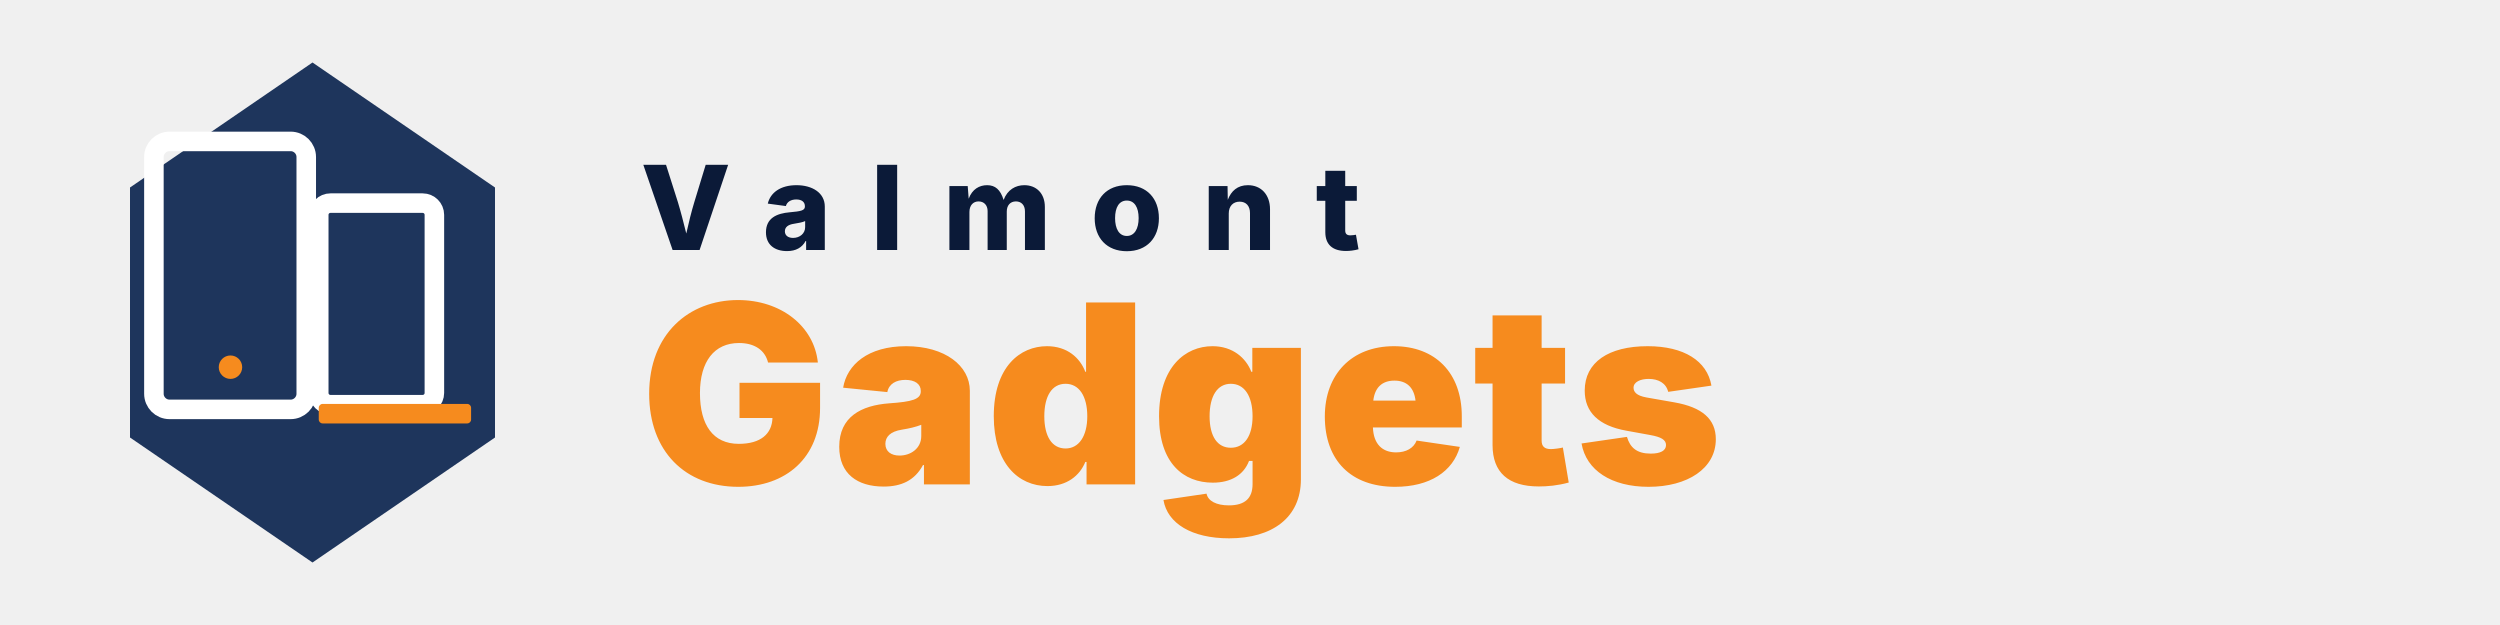
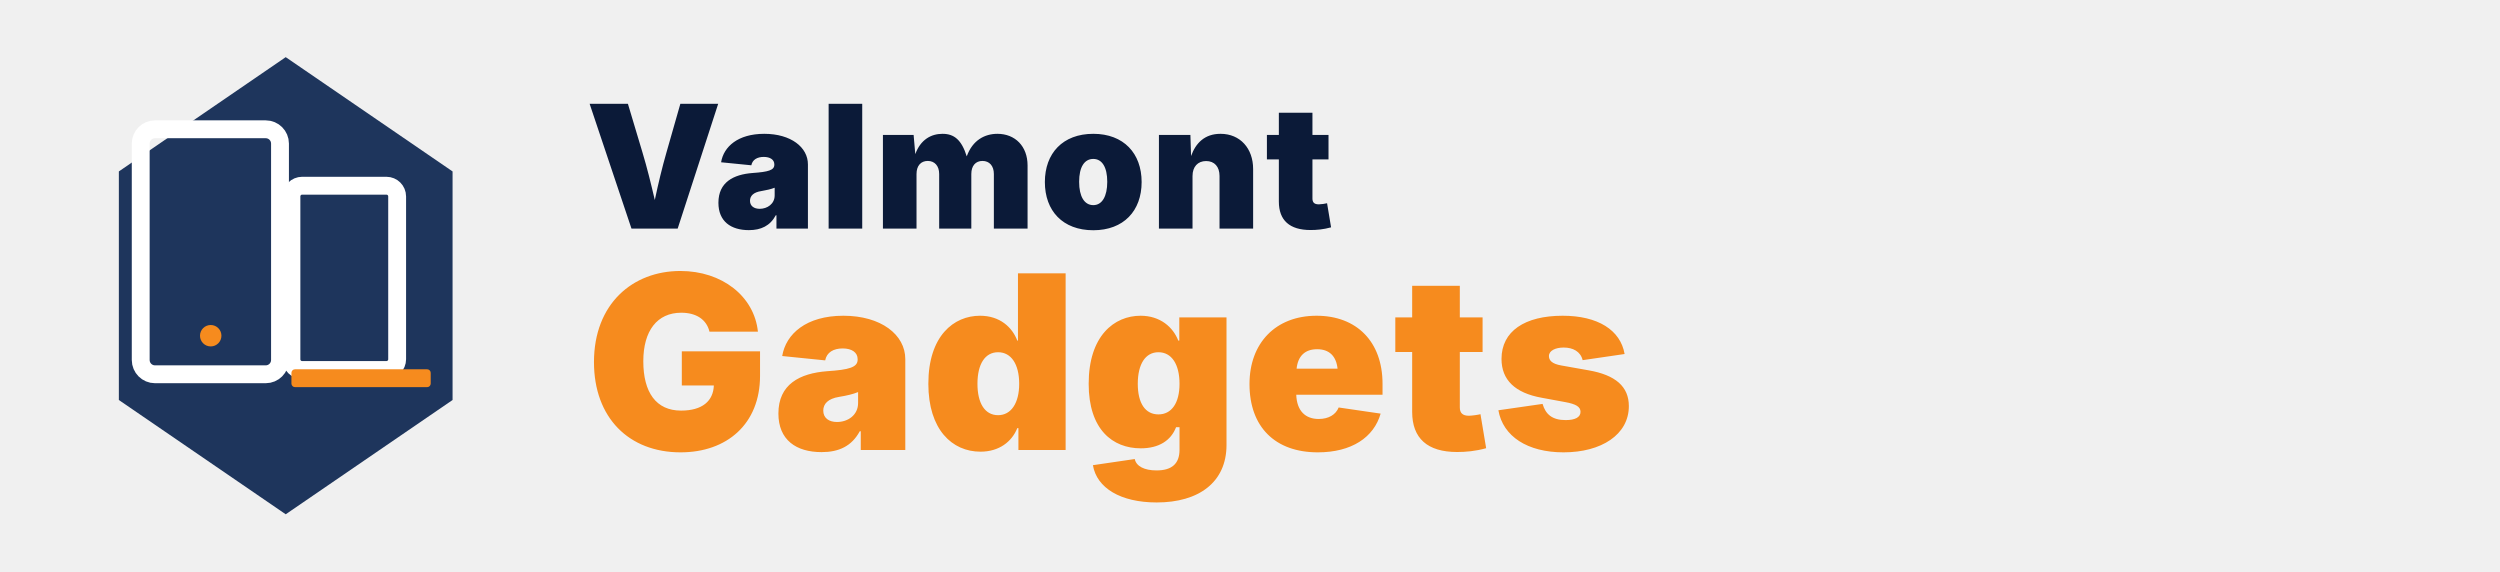
- <svg xmlns="http://www.w3.org/2000/svg" viewBox="0 0 320 80" width="100%" height="100%">
+ <svg xmlns="http://www.w3.org/2000/svg" viewBox="0 0 350 80" width="100%" height="100%">
  <defs>
    <style>
      .hex-bg { fill: #1e355c; }
      .v-white { fill: none; stroke: #ffffff; stroke-width: 2.5; stroke-linecap: round; stroke-linejoin: round; }
      .v-orange-fill { fill: #f68b1e; }
-       .text-valmont { font-family: 'Inter', -apple-system, sans-serif; font-weight: 800; font-size: 15px; fill: #0b1a38; letter-spacing: 5px; }
-       .text-gadgets { font-family: 'Inter', -apple-system, sans-serif; font-weight: 900; font-size: 32px; fill: #f68b1e; letter-spacing: 0.5px; }
+       .text-valmont { font-family: 'Inter', -apple-system, sans-serif; font-weight: 900; font-size: 24px; fill: #0b1a38; letter-spacing: 0.5px; }
+       .text-gadgets { font-family: 'Inter', -apple-system, sans-serif; font-weight: 900; font-size: 34px; fill: #f68b1e; letter-spacing: 0.5px; }
    </style>
  </defs>
  <g>
    <polygon class="hex-bg" points="40,8 63.36,24 63.36,56 40,72 16.64,56 16.64,24" />
    <rect class="v-white" x="19.7" y="18.1" width="19.5" height="34.3" rx="2" ry="2" />
    <circle class="v-orange-fill" cx="29.5" cy="47.0" r="1.5" />
    <rect class="v-white" x="40.8" y="26.0" width="14.8" height="25.8" rx="1.5" ry="1.5" />
    <rect class="v-orange-fill" x="40.8" y="51.7" width="19.5" height="2.5" rx="0.5" ry="0.5" />
  </g>
  <text x="82" y="32" class="text-valmont">Valmont</text>
-   <text x="82" y="62" class="text-gadgets">Gadgets</text>
+   <text x="82" y="63" class="text-gadgets">Gadgets</text>
</svg>
